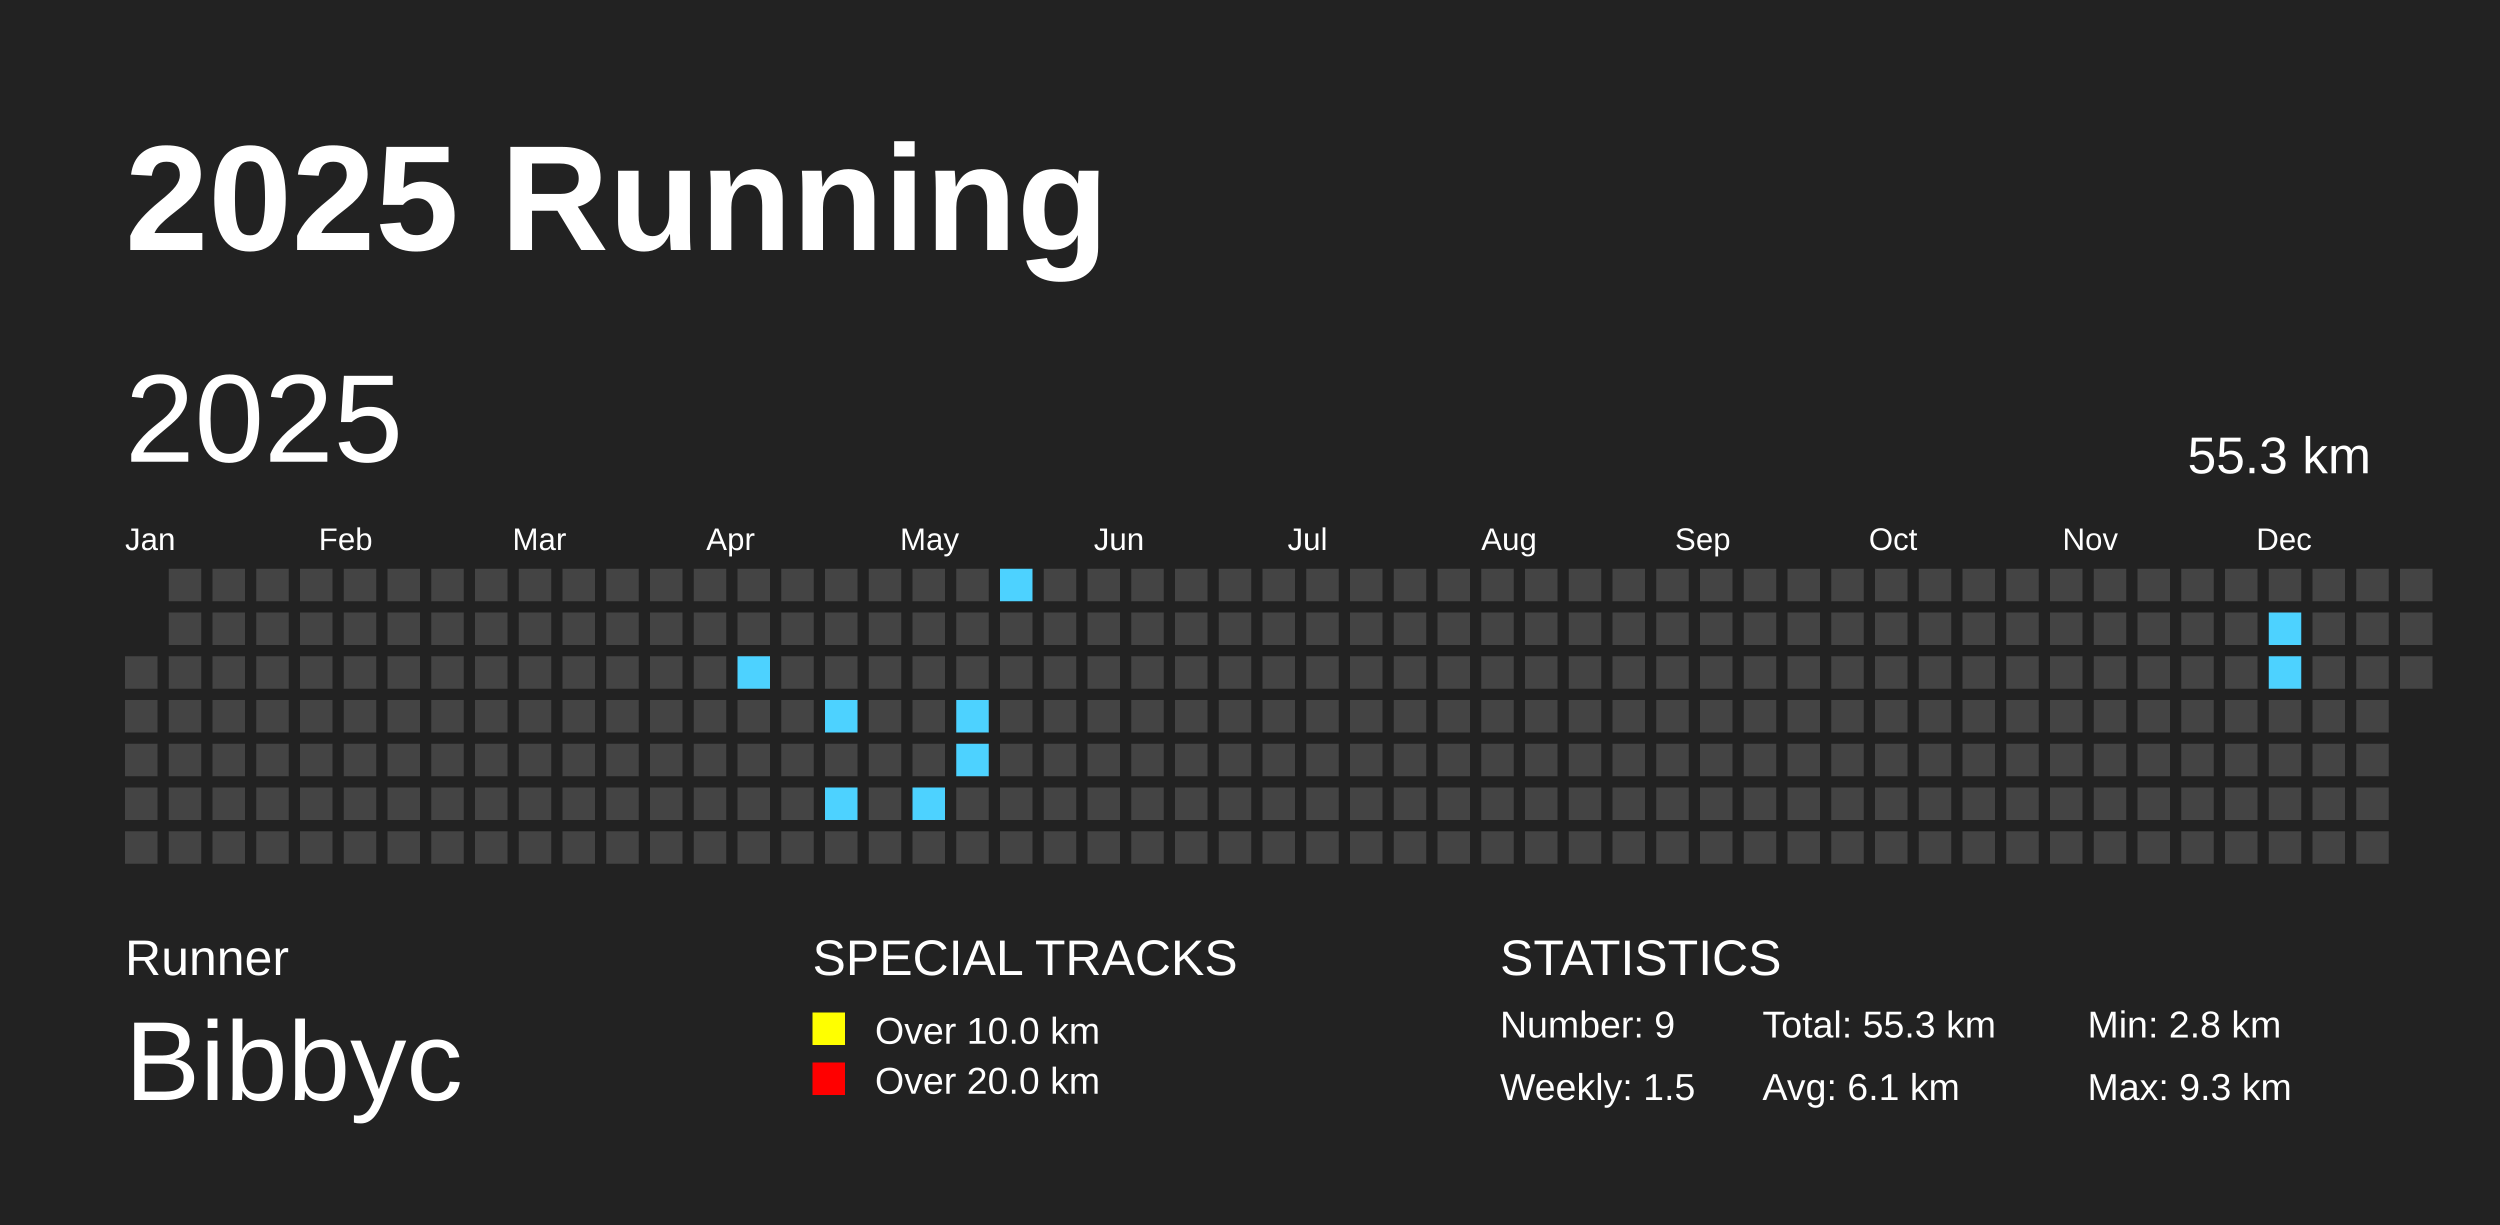
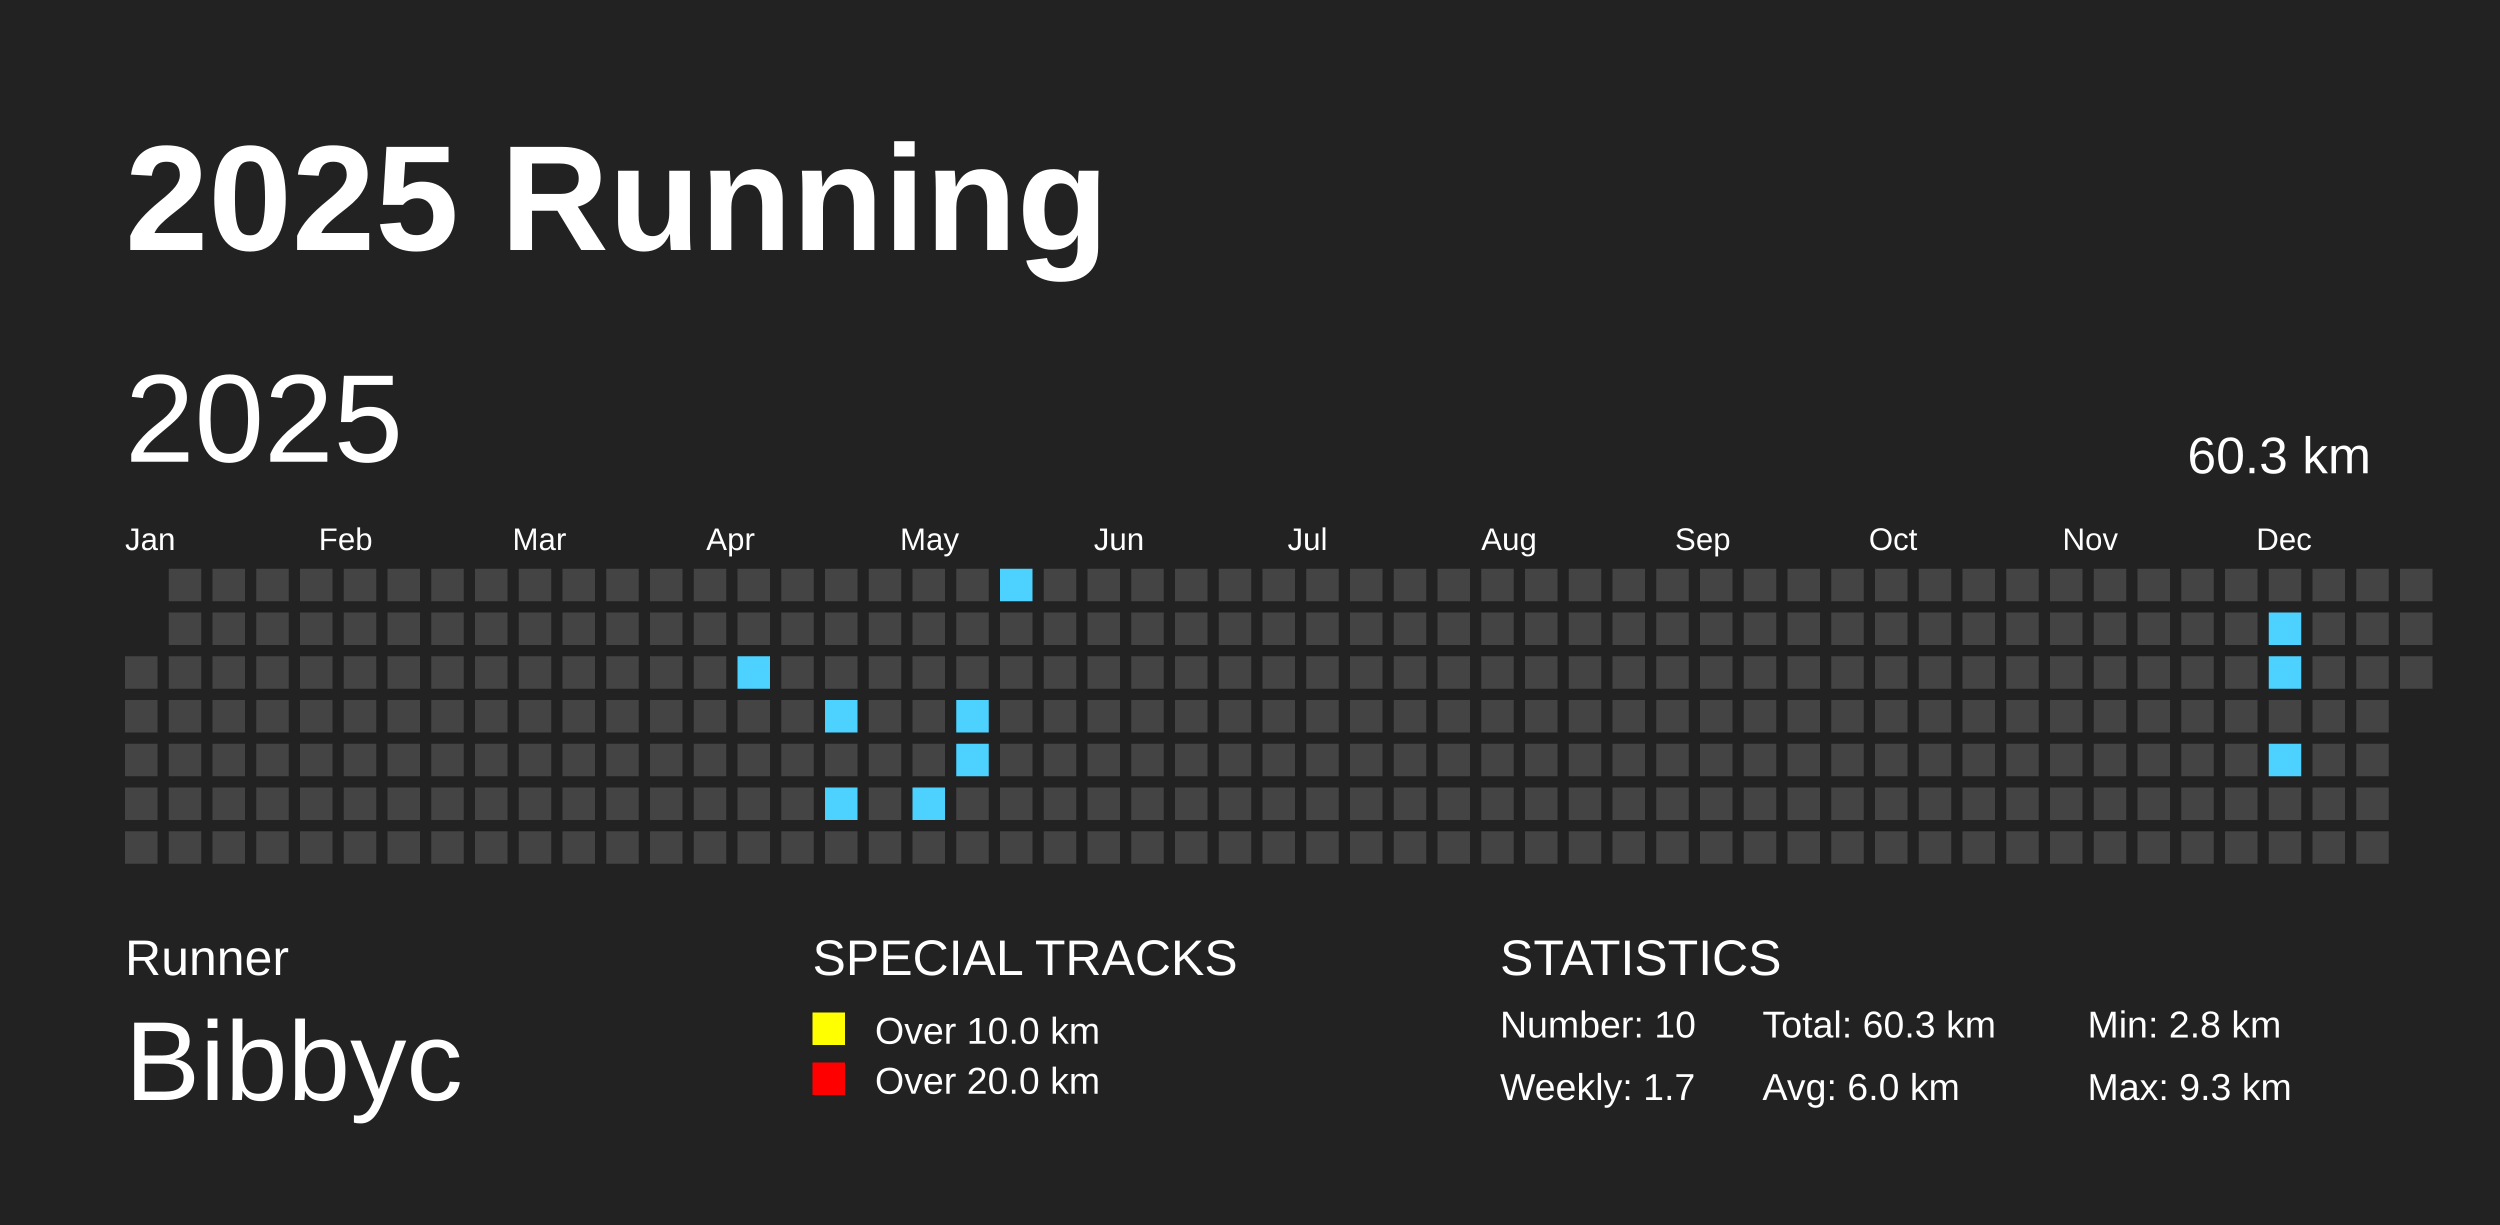
<svg xmlns="http://www.w3.org/2000/svg" baseProfile="full" height="98mm" version="1.1" viewBox="0,0,200,98" width="200mm">
  <defs />
  <rect fill="#222222" height="98" width="200" x="0" y="0" />
  <text fill="#FFFFFF" style="font-size:12px; font-family:Arial; font-weight:bold;" x="10" y="20">2025 Running</text>
  <text fill="#FFFFFF" style="font-size:4px; font-family:Arial" x="10" y="78">Runner</text>
  <text fill="#FFFFFF" style="font-size:9px; font-family:Arial" x="10" y="88">Bibbyc</text>
  <text fill="#FFFFFF" style="font-size:4px; font-family:Arial" x="65" y="78">SPECIAL TRACKS</text>
  <rect fill="yellow" height="2.6" width="2.6" x="65" y="81" />
  <text fill="#FFFFFF" style="font-size:3px; font-family:Arial" x="70" y="83.5">Over 10.0 km</text>
  <rect fill="red" height="2.6" width="2.6" x="65" y="85" />
  <text fill="#FFFFFF" style="font-size:3px; font-family:Arial" x="70" y="87.5">Over 20.0 km</text>
  <text fill="#FFFFFF" style="font-size:4px; font-family:Arial" x="120" y="78">STATISTICS</text>
-   <text fill="#FFFFFF" style="font-size:3px; font-family:Arial" x="120" y="83">Number: 9</text>
-   <text fill="#FFFFFF" style="font-size:3px; font-family:Arial" x="120" y="88">Weekly: 1.5</text>
-   <text fill="#FFFFFF" style="font-size:3px; font-family:Arial" x="141" y="83">Total: 55.3 km</text>
-   <text fill="#FFFFFF" style="font-size:3px; font-family:Arial" x="141" y="88">Avg: 6.1 km</text>
+   <text fill="#FFFFFF" style="font-size:3px; font-family:Arial" x="120" y="83">Number: 10</text>
+   <text fill="#FFFFFF" style="font-size:3px; font-family:Arial" x="120" y="88">Weekly: 1.7</text>
+   <text fill="#FFFFFF" style="font-size:3px; font-family:Arial" x="141" y="83">Total: 60.3 km</text>
+   <text fill="#FFFFFF" style="font-size:3px; font-family:Arial" x="141" y="88">Avg: 6.0 km</text>
  <text fill="#FFFFFF" style="font-size:3px; font-family:Arial" x="167" y="83">Min: 2.8 km</text>
  <text fill="#FFFFFF" style="font-size:3px; font-family:Arial" x="167" y="88">Max: 9.3 km</text>
  <text dominant-baseline="hanging" fill="#FFFFFF" style="font-size:10.0px; font-family:Arial;" x="10" y="30">2025</text>
-   <text dominant-baseline="hanging" fill="#FFFFFF" style="font-size:4.125px; font-family:Arial;" x="175" y="35">55.3 km</text>
+   <text dominant-baseline="hanging" fill="#FFFFFF" style="font-size:4.125px; font-family:Arial;" x="175" y="35">60.3 km</text>
  <text fill="#FFFFFF" style="font-size:2.5px; font-family:Arial" x="10.0" y="44">Jan</text>
  <text fill="#FFFFFF" style="font-size:2.5px; font-family:Arial" x="25.5" y="44">Feb</text>
  <text fill="#FFFFFF" style="font-size:2.5px; font-family:Arial" x="41.0" y="44">Mar</text>
  <text fill="#FFFFFF" style="font-size:2.5px; font-family:Arial" x="56.5" y="44">Apr</text>
  <text fill="#FFFFFF" style="font-size:2.5px; font-family:Arial" x="72.0" y="44">May</text>
  <text fill="#FFFFFF" style="font-size:2.5px; font-family:Arial" x="87.5" y="44">Jun</text>
  <text fill="#FFFFFF" style="font-size:2.5px; font-family:Arial" x="103.0" y="44">Jul</text>
  <text fill="#FFFFFF" style="font-size:2.5px; font-family:Arial" x="118.5" y="44">Aug</text>
  <text fill="#FFFFFF" style="font-size:2.5px; font-family:Arial" x="134.0" y="44">Sep</text>
  <text fill="#FFFFFF" style="font-size:2.5px; font-family:Arial" x="149.5" y="44">Oct</text>
  <text fill="#FFFFFF" style="font-size:2.5px; font-family:Arial" x="165.0" y="44">Nov</text>
  <text fill="#FFFFFF" style="font-size:2.5px; font-family:Arial" x="180.5" y="44">Dec</text>
  <rect fill="#444444" height="2.6" width="2.6" x="10.0" y="52.5" />
  <rect fill="#444444" height="2.6" width="2.6" x="10.0" y="56.0" />
  <rect fill="#444444" height="2.6" width="2.6" x="10.0" y="59.5" />
  <rect fill="#444444" height="2.6" width="2.6" x="10.0" y="63.0" />
  <rect fill="#444444" height="2.6" width="2.6" x="10.0" y="66.5" />
  <rect fill="#444444" height="2.6" width="2.6" x="13.5" y="45.5" />
  <rect fill="#444444" height="2.6" width="2.6" x="13.5" y="49.0" />
  <rect fill="#444444" height="2.6" width="2.6" x="13.5" y="52.5" />
  <rect fill="#444444" height="2.6" width="2.6" x="13.5" y="56.0" />
  <rect fill="#444444" height="2.6" width="2.6" x="13.5" y="59.5" />
  <rect fill="#444444" height="2.6" width="2.6" x="13.5" y="63.0" />
  <rect fill="#444444" height="2.6" width="2.6" x="13.5" y="66.5" />
  <rect fill="#444444" height="2.6" width="2.6" x="17.0" y="45.5" />
  <rect fill="#444444" height="2.6" width="2.6" x="17.0" y="49.0" />
  <rect fill="#444444" height="2.6" width="2.6" x="17.0" y="52.5" />
  <rect fill="#444444" height="2.6" width="2.6" x="17.0" y="56.0" />
  <rect fill="#444444" height="2.6" width="2.6" x="17.0" y="59.5" />
  <rect fill="#444444" height="2.6" width="2.6" x="17.0" y="63.0" />
  <rect fill="#444444" height="2.6" width="2.6" x="17.0" y="66.5" />
  <rect fill="#444444" height="2.6" width="2.6" x="20.5" y="45.5" />
  <rect fill="#444444" height="2.6" width="2.6" x="20.5" y="49.0" />
  <rect fill="#444444" height="2.6" width="2.6" x="20.5" y="52.5" />
  <rect fill="#444444" height="2.6" width="2.6" x="20.5" y="56.0" />
  <rect fill="#444444" height="2.6" width="2.6" x="20.5" y="59.5" />
  <rect fill="#444444" height="2.6" width="2.6" x="20.5" y="63.0" />
  <rect fill="#444444" height="2.6" width="2.6" x="20.5" y="66.5" />
  <rect fill="#444444" height="2.6" width="2.6" x="24.0" y="45.5" />
  <rect fill="#444444" height="2.6" width="2.6" x="24.0" y="49.0" />
  <rect fill="#444444" height="2.6" width="2.6" x="24.0" y="52.5" />
  <rect fill="#444444" height="2.6" width="2.6" x="24.0" y="56.0" />
  <rect fill="#444444" height="2.6" width="2.6" x="24.0" y="59.5" />
  <rect fill="#444444" height="2.6" width="2.6" x="24.0" y="63.0" />
  <rect fill="#444444" height="2.6" width="2.6" x="24.0" y="66.5" />
  <rect fill="#444444" height="2.6" width="2.6" x="27.5" y="45.5" />
  <rect fill="#444444" height="2.6" width="2.6" x="27.5" y="49.0" />
  <rect fill="#444444" height="2.6" width="2.6" x="27.5" y="52.5" />
  <rect fill="#444444" height="2.6" width="2.6" x="27.5" y="56.0" />
  <rect fill="#444444" height="2.6" width="2.6" x="27.5" y="59.5" />
  <rect fill="#444444" height="2.6" width="2.6" x="27.5" y="63.0" />
  <rect fill="#444444" height="2.6" width="2.6" x="27.5" y="66.5" />
  <rect fill="#444444" height="2.6" width="2.6" x="31.0" y="45.5" />
  <rect fill="#444444" height="2.6" width="2.6" x="31.0" y="49.0" />
  <rect fill="#444444" height="2.6" width="2.6" x="31.0" y="52.5" />
  <rect fill="#444444" height="2.6" width="2.6" x="31.0" y="56.0" />
  <rect fill="#444444" height="2.6" width="2.6" x="31.0" y="59.5" />
  <rect fill="#444444" height="2.6" width="2.6" x="31.0" y="63.0" />
  <rect fill="#444444" height="2.6" width="2.6" x="31.0" y="66.5" />
  <rect fill="#444444" height="2.6" width="2.6" x="34.5" y="45.5" />
  <rect fill="#444444" height="2.6" width="2.6" x="34.5" y="49.0" />
  <rect fill="#444444" height="2.6" width="2.6" x="34.5" y="52.5" />
  <rect fill="#444444" height="2.6" width="2.6" x="34.5" y="56.0" />
  <rect fill="#444444" height="2.6" width="2.6" x="34.5" y="59.5" />
  <rect fill="#444444" height="2.6" width="2.6" x="34.5" y="63.0" />
  <rect fill="#444444" height="2.6" width="2.6" x="34.5" y="66.5" />
  <rect fill="#444444" height="2.6" width="2.6" x="38.0" y="45.5" />
  <rect fill="#444444" height="2.6" width="2.6" x="38.0" y="49.0" />
  <rect fill="#444444" height="2.6" width="2.6" x="38.0" y="52.5" />
  <rect fill="#444444" height="2.6" width="2.6" x="38.0" y="56.0" />
  <rect fill="#444444" height="2.6" width="2.6" x="38.0" y="59.5" />
  <rect fill="#444444" height="2.6" width="2.6" x="38.0" y="63.0" />
  <rect fill="#444444" height="2.6" width="2.6" x="38.0" y="66.5" />
  <rect fill="#444444" height="2.6" width="2.6" x="41.5" y="45.5" />
  <rect fill="#444444" height="2.6" width="2.6" x="41.5" y="49.0" />
  <rect fill="#444444" height="2.6" width="2.6" x="41.5" y="52.5" />
  <rect fill="#444444" height="2.6" width="2.6" x="41.5" y="56.0" />
  <rect fill="#444444" height="2.6" width="2.6" x="41.5" y="59.5" />
  <rect fill="#444444" height="2.6" width="2.6" x="41.5" y="63.0" />
  <rect fill="#444444" height="2.6" width="2.6" x="41.5" y="66.5" />
  <rect fill="#444444" height="2.6" width="2.6" x="45.0" y="45.5" />
  <rect fill="#444444" height="2.6" width="2.6" x="45.0" y="49.0" />
  <rect fill="#444444" height="2.6" width="2.6" x="45.0" y="52.5" />
  <rect fill="#444444" height="2.6" width="2.6" x="45.0" y="56.0" />
  <rect fill="#444444" height="2.6" width="2.6" x="45.0" y="59.5" />
  <rect fill="#444444" height="2.6" width="2.6" x="45.0" y="63.0" />
  <rect fill="#444444" height="2.6" width="2.6" x="45.0" y="66.5" />
  <rect fill="#444444" height="2.6" width="2.6" x="48.5" y="45.5" />
  <rect fill="#444444" height="2.6" width="2.6" x="48.5" y="49.0" />
  <rect fill="#444444" height="2.6" width="2.6" x="48.5" y="52.5" />
  <rect fill="#444444" height="2.6" width="2.6" x="48.5" y="56.0" />
  <rect fill="#444444" height="2.6" width="2.6" x="48.5" y="59.5" />
  <rect fill="#444444" height="2.6" width="2.6" x="48.5" y="63.0" />
  <rect fill="#444444" height="2.6" width="2.6" x="48.5" y="66.5" />
  <rect fill="#444444" height="2.6" width="2.6" x="52.0" y="45.5" />
  <rect fill="#444444" height="2.6" width="2.6" x="52.0" y="49.0" />
  <rect fill="#444444" height="2.6" width="2.6" x="52.0" y="52.5" />
  <rect fill="#444444" height="2.6" width="2.6" x="52.0" y="56.0" />
  <rect fill="#444444" height="2.6" width="2.6" x="52.0" y="59.5" />
  <rect fill="#444444" height="2.6" width="2.6" x="52.0" y="63.0" />
  <rect fill="#444444" height="2.6" width="2.6" x="52.0" y="66.5" />
  <rect fill="#444444" height="2.6" width="2.6" x="55.5" y="45.5" />
  <rect fill="#444444" height="2.6" width="2.6" x="55.5" y="49.0" />
  <rect fill="#444444" height="2.6" width="2.6" x="55.5" y="52.5" />
  <rect fill="#444444" height="2.6" width="2.6" x="55.5" y="56.0" />
  <rect fill="#444444" height="2.6" width="2.6" x="55.5" y="59.5" />
  <rect fill="#444444" height="2.6" width="2.6" x="55.5" y="63.0" />
  <rect fill="#444444" height="2.6" width="2.6" x="55.5" y="66.5" />
  <rect fill="#444444" height="2.6" width="2.6" x="59.0" y="45.5" />
  <rect fill="#444444" height="2.6" width="2.6" x="59.0" y="49.0" />
  <rect fill="#4DD2FF" height="2.6" width="2.6" x="59.0" y="52.5" />
  <rect fill="#444444" height="2.6" width="2.6" x="59.0" y="56.0" />
  <rect fill="#444444" height="2.6" width="2.6" x="59.0" y="59.5" />
  <rect fill="#444444" height="2.6" width="2.6" x="59.0" y="63.0" />
  <rect fill="#444444" height="2.6" width="2.6" x="59.0" y="66.5" />
  <rect fill="#444444" height="2.6" width="2.6" x="62.5" y="45.5" />
  <rect fill="#444444" height="2.6" width="2.6" x="62.5" y="49.0" />
  <rect fill="#444444" height="2.6" width="2.6" x="62.5" y="52.5" />
  <rect fill="#444444" height="2.6" width="2.6" x="62.5" y="56.0" />
  <rect fill="#444444" height="2.6" width="2.6" x="62.5" y="59.5" />
  <rect fill="#444444" height="2.6" width="2.6" x="62.5" y="63.0" />
  <rect fill="#444444" height="2.6" width="2.6" x="62.5" y="66.5" />
  <rect fill="#444444" height="2.6" width="2.6" x="66.0" y="45.5" />
  <rect fill="#444444" height="2.6" width="2.6" x="66.0" y="49.0" />
  <rect fill="#444444" height="2.6" width="2.6" x="66.0" y="52.5" />
  <rect fill="#4DD2FF" height="2.6" width="2.6" x="66.0" y="56.0" />
  <rect fill="#444444" height="2.6" width="2.6" x="66.0" y="59.5" />
  <rect fill="#4DD2FF" height="2.6" width="2.6" x="66.0" y="63.0" />
  <rect fill="#444444" height="2.6" width="2.6" x="66.0" y="66.5" />
  <rect fill="#444444" height="2.6" width="2.6" x="69.5" y="45.5" />
  <rect fill="#444444" height="2.6" width="2.6" x="69.5" y="49.0" />
  <rect fill="#444444" height="2.6" width="2.6" x="69.5" y="52.5" />
  <rect fill="#444444" height="2.6" width="2.6" x="69.5" y="56.0" />
  <rect fill="#444444" height="2.6" width="2.6" x="69.5" y="59.5" />
  <rect fill="#444444" height="2.6" width="2.6" x="69.5" y="63.0" />
  <rect fill="#444444" height="2.6" width="2.6" x="69.5" y="66.5" />
  <rect fill="#444444" height="2.6" width="2.6" x="73.0" y="45.5" />
  <rect fill="#444444" height="2.6" width="2.6" x="73.0" y="49.0" />
  <rect fill="#444444" height="2.6" width="2.6" x="73.0" y="52.5" />
  <rect fill="#444444" height="2.6" width="2.6" x="73.0" y="56.0" />
  <rect fill="#444444" height="2.6" width="2.6" x="73.0" y="59.5" />
  <rect fill="#4DD2FF" height="2.6" width="2.6" x="73.0" y="63.0" />
  <rect fill="#444444" height="2.6" width="2.6" x="73.0" y="66.5" />
  <rect fill="#444444" height="2.6" width="2.6" x="76.5" y="45.5" />
  <rect fill="#444444" height="2.6" width="2.6" x="76.5" y="49.0" />
  <rect fill="#444444" height="2.6" width="2.6" x="76.5" y="52.5" />
  <rect fill="#4DD2FF" height="2.6" width="2.6" x="76.5" y="56.0" />
  <rect fill="#4DD2FF" height="2.6" width="2.6" x="76.5" y="59.5" />
  <rect fill="#444444" height="2.6" width="2.6" x="76.5" y="63.0" />
  <rect fill="#444444" height="2.6" width="2.6" x="76.5" y="66.5" />
  <rect fill="#4DD2FF" height="2.6" width="2.6" x="80.0" y="45.5" />
  <rect fill="#444444" height="2.6" width="2.6" x="80.0" y="49.0" />
  <rect fill="#444444" height="2.6" width="2.6" x="80.0" y="52.5" />
  <rect fill="#444444" height="2.6" width="2.6" x="80.0" y="56.0" />
  <rect fill="#444444" height="2.6" width="2.6" x="80.0" y="59.5" />
  <rect fill="#444444" height="2.6" width="2.6" x="80.0" y="63.0" />
  <rect fill="#444444" height="2.6" width="2.6" x="80.0" y="66.5" />
  <rect fill="#444444" height="2.6" width="2.6" x="83.5" y="45.5" />
  <rect fill="#444444" height="2.6" width="2.6" x="83.5" y="49.0" />
  <rect fill="#444444" height="2.6" width="2.6" x="83.5" y="52.5" />
  <rect fill="#444444" height="2.6" width="2.6" x="83.5" y="56.0" />
  <rect fill="#444444" height="2.6" width="2.6" x="83.5" y="59.5" />
  <rect fill="#444444" height="2.6" width="2.6" x="83.5" y="63.0" />
  <rect fill="#444444" height="2.6" width="2.6" x="83.5" y="66.5" />
  <rect fill="#444444" height="2.6" width="2.6" x="87.0" y="45.5" />
  <rect fill="#444444" height="2.6" width="2.6" x="87.0" y="49.0" />
  <rect fill="#444444" height="2.6" width="2.6" x="87.0" y="52.5" />
  <rect fill="#444444" height="2.6" width="2.6" x="87.0" y="56.0" />
  <rect fill="#444444" height="2.6" width="2.6" x="87.0" y="59.5" />
  <rect fill="#444444" height="2.6" width="2.6" x="87.0" y="63.0" />
  <rect fill="#444444" height="2.6" width="2.6" x="87.0" y="66.5" />
  <rect fill="#444444" height="2.6" width="2.6" x="90.5" y="45.5" />
  <rect fill="#444444" height="2.6" width="2.6" x="90.5" y="49.0" />
  <rect fill="#444444" height="2.6" width="2.6" x="90.5" y="52.5" />
  <rect fill="#444444" height="2.6" width="2.6" x="90.5" y="56.0" />
  <rect fill="#444444" height="2.6" width="2.6" x="90.5" y="59.5" />
  <rect fill="#444444" height="2.6" width="2.6" x="90.5" y="63.0" />
  <rect fill="#444444" height="2.6" width="2.6" x="90.5" y="66.5" />
  <rect fill="#444444" height="2.6" width="2.6" x="94.0" y="45.5" />
  <rect fill="#444444" height="2.6" width="2.6" x="94.0" y="49.0" />
  <rect fill="#444444" height="2.6" width="2.6" x="94.0" y="52.5" />
  <rect fill="#444444" height="2.6" width="2.6" x="94.0" y="56.0" />
  <rect fill="#444444" height="2.6" width="2.6" x="94.0" y="59.5" />
  <rect fill="#444444" height="2.6" width="2.6" x="94.0" y="63.0" />
  <rect fill="#444444" height="2.6" width="2.6" x="94.0" y="66.5" />
  <rect fill="#444444" height="2.6" width="2.6" x="97.5" y="45.5" />
  <rect fill="#444444" height="2.6" width="2.6" x="97.5" y="49.0" />
  <rect fill="#444444" height="2.6" width="2.6" x="97.5" y="52.5" />
  <rect fill="#444444" height="2.6" width="2.6" x="97.5" y="56.0" />
  <rect fill="#444444" height="2.6" width="2.6" x="97.5" y="59.5" />
  <rect fill="#444444" height="2.6" width="2.6" x="97.5" y="63.0" />
  <rect fill="#444444" height="2.6" width="2.6" x="97.5" y="66.5" />
  <rect fill="#444444" height="2.6" width="2.6" x="101.0" y="45.5" />
  <rect fill="#444444" height="2.6" width="2.6" x="101.0" y="49.0" />
  <rect fill="#444444" height="2.6" width="2.6" x="101.0" y="52.5" />
  <rect fill="#444444" height="2.6" width="2.6" x="101.0" y="56.0" />
  <rect fill="#444444" height="2.6" width="2.6" x="101.0" y="59.5" />
  <rect fill="#444444" height="2.6" width="2.6" x="101.0" y="63.0" />
  <rect fill="#444444" height="2.6" width="2.6" x="101.0" y="66.5" />
  <rect fill="#444444" height="2.6" width="2.6" x="104.5" y="45.5" />
  <rect fill="#444444" height="2.6" width="2.6" x="104.5" y="49.0" />
  <rect fill="#444444" height="2.6" width="2.6" x="104.5" y="52.5" />
  <rect fill="#444444" height="2.6" width="2.6" x="104.5" y="56.0" />
  <rect fill="#444444" height="2.6" width="2.6" x="104.5" y="59.5" />
  <rect fill="#444444" height="2.6" width="2.6" x="104.5" y="63.0" />
  <rect fill="#444444" height="2.6" width="2.6" x="104.5" y="66.5" />
  <rect fill="#444444" height="2.6" width="2.6" x="108.0" y="45.5" />
  <rect fill="#444444" height="2.6" width="2.6" x="108.0" y="49.0" />
  <rect fill="#444444" height="2.6" width="2.6" x="108.0" y="52.5" />
  <rect fill="#444444" height="2.6" width="2.6" x="108.0" y="56.0" />
  <rect fill="#444444" height="2.6" width="2.6" x="108.0" y="59.5" />
  <rect fill="#444444" height="2.6" width="2.6" x="108.0" y="63.0" />
  <rect fill="#444444" height="2.6" width="2.6" x="108.0" y="66.5" />
  <rect fill="#444444" height="2.6" width="2.6" x="111.5" y="45.5" />
  <rect fill="#444444" height="2.6" width="2.6" x="111.5" y="49.0" />
  <rect fill="#444444" height="2.6" width="2.6" x="111.5" y="52.5" />
  <rect fill="#444444" height="2.6" width="2.6" x="111.5" y="56.0" />
  <rect fill="#444444" height="2.6" width="2.6" x="111.5" y="59.5" />
  <rect fill="#444444" height="2.6" width="2.6" x="111.5" y="63.0" />
  <rect fill="#444444" height="2.6" width="2.6" x="111.5" y="66.5" />
  <rect fill="#444444" height="2.6" width="2.6" x="115.0" y="45.5" />
  <rect fill="#444444" height="2.6" width="2.6" x="115.0" y="49.0" />
  <rect fill="#444444" height="2.6" width="2.6" x="115.0" y="52.5" />
  <rect fill="#444444" height="2.6" width="2.6" x="115.0" y="56.0" />
  <rect fill="#444444" height="2.6" width="2.6" x="115.0" y="59.5" />
  <rect fill="#444444" height="2.6" width="2.6" x="115.0" y="63.0" />
  <rect fill="#444444" height="2.6" width="2.6" x="115.0" y="66.5" />
  <rect fill="#444444" height="2.6" width="2.6" x="118.5" y="45.5" />
  <rect fill="#444444" height="2.6" width="2.6" x="118.5" y="49.0" />
  <rect fill="#444444" height="2.6" width="2.6" x="118.5" y="52.5" />
  <rect fill="#444444" height="2.6" width="2.6" x="118.5" y="56.0" />
  <rect fill="#444444" height="2.6" width="2.6" x="118.5" y="59.5" />
  <rect fill="#444444" height="2.6" width="2.6" x="118.5" y="63.0" />
  <rect fill="#444444" height="2.6" width="2.6" x="118.5" y="66.5" />
  <rect fill="#444444" height="2.6" width="2.6" x="122.0" y="45.5" />
  <rect fill="#444444" height="2.6" width="2.6" x="122.0" y="49.0" />
  <rect fill="#444444" height="2.6" width="2.6" x="122.0" y="52.5" />
  <rect fill="#444444" height="2.6" width="2.6" x="122.0" y="56.0" />
  <rect fill="#444444" height="2.6" width="2.6" x="122.0" y="59.5" />
  <rect fill="#444444" height="2.6" width="2.6" x="122.0" y="63.0" />
  <rect fill="#444444" height="2.6" width="2.6" x="122.0" y="66.5" />
  <rect fill="#444444" height="2.6" width="2.6" x="125.5" y="45.5" />
  <rect fill="#444444" height="2.6" width="2.6" x="125.5" y="49.0" />
  <rect fill="#444444" height="2.6" width="2.6" x="125.5" y="52.5" />
  <rect fill="#444444" height="2.6" width="2.6" x="125.5" y="56.0" />
  <rect fill="#444444" height="2.6" width="2.6" x="125.5" y="59.5" />
  <rect fill="#444444" height="2.6" width="2.6" x="125.5" y="63.0" />
  <rect fill="#444444" height="2.6" width="2.6" x="125.5" y="66.5" />
  <rect fill="#444444" height="2.6" width="2.6" x="129.0" y="45.5" />
  <rect fill="#444444" height="2.6" width="2.6" x="129.0" y="49.0" />
  <rect fill="#444444" height="2.6" width="2.6" x="129.0" y="52.5" />
  <rect fill="#444444" height="2.6" width="2.6" x="129.0" y="56.0" />
  <rect fill="#444444" height="2.6" width="2.6" x="129.0" y="59.5" />
  <rect fill="#444444" height="2.6" width="2.6" x="129.0" y="63.0" />
  <rect fill="#444444" height="2.6" width="2.6" x="129.0" y="66.5" />
  <rect fill="#444444" height="2.6" width="2.6" x="132.5" y="45.5" />
  <rect fill="#444444" height="2.6" width="2.6" x="132.5" y="49.0" />
  <rect fill="#444444" height="2.6" width="2.6" x="132.5" y="52.5" />
  <rect fill="#444444" height="2.6" width="2.6" x="132.5" y="56.0" />
  <rect fill="#444444" height="2.6" width="2.6" x="132.5" y="59.5" />
  <rect fill="#444444" height="2.6" width="2.6" x="132.5" y="63.0" />
  <rect fill="#444444" height="2.6" width="2.6" x="132.5" y="66.5" />
  <rect fill="#444444" height="2.6" width="2.6" x="136.0" y="45.5" />
  <rect fill="#444444" height="2.6" width="2.6" x="136.0" y="49.0" />
  <rect fill="#444444" height="2.6" width="2.6" x="136.0" y="52.5" />
  <rect fill="#444444" height="2.6" width="2.6" x="136.0" y="56.0" />
  <rect fill="#444444" height="2.6" width="2.6" x="136.0" y="59.5" />
  <rect fill="#444444" height="2.6" width="2.6" x="136.0" y="63.0" />
  <rect fill="#444444" height="2.6" width="2.6" x="136.0" y="66.5" />
  <rect fill="#444444" height="2.6" width="2.6" x="139.5" y="45.5" />
  <rect fill="#444444" height="2.6" width="2.6" x="139.5" y="49.0" />
  <rect fill="#444444" height="2.6" width="2.6" x="139.5" y="52.5" />
  <rect fill="#444444" height="2.6" width="2.6" x="139.5" y="56.0" />
  <rect fill="#444444" height="2.6" width="2.6" x="139.5" y="59.5" />
  <rect fill="#444444" height="2.6" width="2.6" x="139.5" y="63.0" />
  <rect fill="#444444" height="2.6" width="2.6" x="139.5" y="66.5" />
  <rect fill="#444444" height="2.6" width="2.6" x="143.0" y="45.5" />
  <rect fill="#444444" height="2.6" width="2.6" x="143.0" y="49.0" />
  <rect fill="#444444" height="2.6" width="2.6" x="143.0" y="52.5" />
  <rect fill="#444444" height="2.6" width="2.6" x="143.0" y="56.0" />
  <rect fill="#444444" height="2.6" width="2.6" x="143.0" y="59.5" />
  <rect fill="#444444" height="2.6" width="2.6" x="143.0" y="63.0" />
  <rect fill="#444444" height="2.6" width="2.6" x="143.0" y="66.5" />
  <rect fill="#444444" height="2.6" width="2.6" x="146.5" y="45.5" />
  <rect fill="#444444" height="2.6" width="2.6" x="146.5" y="49.0" />
  <rect fill="#444444" height="2.6" width="2.6" x="146.5" y="52.5" />
  <rect fill="#444444" height="2.6" width="2.6" x="146.5" y="56.0" />
  <rect fill="#444444" height="2.6" width="2.6" x="146.5" y="59.5" />
  <rect fill="#444444" height="2.6" width="2.6" x="146.5" y="63.0" />
  <rect fill="#444444" height="2.6" width="2.6" x="146.5" y="66.5" />
  <rect fill="#444444" height="2.6" width="2.6" x="150.0" y="45.5" />
  <rect fill="#444444" height="2.6" width="2.6" x="150.0" y="49.0" />
  <rect fill="#444444" height="2.6" width="2.6" x="150.0" y="52.5" />
  <rect fill="#444444" height="2.6" width="2.6" x="150.0" y="56.0" />
  <rect fill="#444444" height="2.6" width="2.6" x="150.0" y="59.5" />
  <rect fill="#444444" height="2.6" width="2.6" x="150.0" y="63.0" />
  <rect fill="#444444" height="2.6" width="2.6" x="150.0" y="66.5" />
  <rect fill="#444444" height="2.6" width="2.6" x="153.5" y="45.5" />
  <rect fill="#444444" height="2.6" width="2.6" x="153.5" y="49.0" />
  <rect fill="#444444" height="2.6" width="2.6" x="153.5" y="52.5" />
  <rect fill="#444444" height="2.6" width="2.6" x="153.5" y="56.0" />
  <rect fill="#444444" height="2.6" width="2.6" x="153.5" y="59.5" />
  <rect fill="#444444" height="2.6" width="2.6" x="153.5" y="63.0" />
  <rect fill="#444444" height="2.6" width="2.6" x="153.5" y="66.5" />
  <rect fill="#444444" height="2.6" width="2.6" x="157.0" y="45.5" />
  <rect fill="#444444" height="2.6" width="2.6" x="157.0" y="49.0" />
  <rect fill="#444444" height="2.6" width="2.6" x="157.0" y="52.5" />
  <rect fill="#444444" height="2.6" width="2.6" x="157.0" y="56.0" />
  <rect fill="#444444" height="2.6" width="2.6" x="157.0" y="59.5" />
  <rect fill="#444444" height="2.6" width="2.6" x="157.0" y="63.0" />
  <rect fill="#444444" height="2.6" width="2.6" x="157.0" y="66.5" />
  <rect fill="#444444" height="2.6" width="2.6" x="160.5" y="45.5" />
  <rect fill="#444444" height="2.6" width="2.6" x="160.5" y="49.0" />
  <rect fill="#444444" height="2.6" width="2.6" x="160.5" y="52.5" />
  <rect fill="#444444" height="2.6" width="2.6" x="160.5" y="56.0" />
  <rect fill="#444444" height="2.6" width="2.6" x="160.5" y="59.5" />
  <rect fill="#444444" height="2.6" width="2.6" x="160.5" y="63.0" />
  <rect fill="#444444" height="2.6" width="2.6" x="160.5" y="66.5" />
  <rect fill="#444444" height="2.6" width="2.6" x="164.0" y="45.5" />
  <rect fill="#444444" height="2.6" width="2.6" x="164.0" y="49.0" />
  <rect fill="#444444" height="2.6" width="2.6" x="164.0" y="52.5" />
  <rect fill="#444444" height="2.6" width="2.6" x="164.0" y="56.0" />
  <rect fill="#444444" height="2.6" width="2.6" x="164.0" y="59.5" />
  <rect fill="#444444" height="2.6" width="2.6" x="164.0" y="63.0" />
  <rect fill="#444444" height="2.6" width="2.6" x="164.0" y="66.5" />
  <rect fill="#444444" height="2.6" width="2.6" x="167.5" y="45.5" />
  <rect fill="#444444" height="2.6" width="2.6" x="167.5" y="49.0" />
  <rect fill="#444444" height="2.6" width="2.6" x="167.5" y="52.5" />
  <rect fill="#444444" height="2.6" width="2.6" x="167.5" y="56.0" />
  <rect fill="#444444" height="2.6" width="2.6" x="167.5" y="59.5" />
  <rect fill="#444444" height="2.6" width="2.6" x="167.5" y="63.0" />
  <rect fill="#444444" height="2.6" width="2.6" x="167.5" y="66.5" />
  <rect fill="#444444" height="2.6" width="2.6" x="171.0" y="45.5" />
  <rect fill="#444444" height="2.6" width="2.6" x="171.0" y="49.0" />
  <rect fill="#444444" height="2.6" width="2.6" x="171.0" y="52.5" />
  <rect fill="#444444" height="2.6" width="2.6" x="171.0" y="56.0" />
  <rect fill="#444444" height="2.6" width="2.6" x="171.0" y="59.5" />
  <rect fill="#444444" height="2.6" width="2.6" x="171.0" y="63.0" />
  <rect fill="#444444" height="2.6" width="2.6" x="171.0" y="66.5" />
  <rect fill="#444444" height="2.6" width="2.6" x="174.5" y="45.5" />
  <rect fill="#444444" height="2.6" width="2.6" x="174.5" y="49.0" />
  <rect fill="#444444" height="2.6" width="2.6" x="174.5" y="52.5" />
  <rect fill="#444444" height="2.6" width="2.6" x="174.5" y="56.0" />
  <rect fill="#444444" height="2.6" width="2.6" x="174.5" y="59.5" />
  <rect fill="#444444" height="2.6" width="2.6" x="174.5" y="63.0" />
  <rect fill="#444444" height="2.6" width="2.6" x="174.5" y="66.5" />
  <rect fill="#444444" height="2.6" width="2.6" x="178.0" y="45.5" />
  <rect fill="#444444" height="2.6" width="2.6" x="178.0" y="49.0" />
  <rect fill="#444444" height="2.6" width="2.6" x="178.0" y="52.5" />
  <rect fill="#444444" height="2.6" width="2.6" x="178.0" y="56.0" />
  <rect fill="#444444" height="2.6" width="2.6" x="178.0" y="59.5" />
  <rect fill="#444444" height="2.6" width="2.6" x="178.0" y="63.0" />
  <rect fill="#444444" height="2.6" width="2.6" x="178.0" y="66.5" />
  <rect fill="#444444" height="2.6" width="2.6" x="181.5" y="45.5" />
  <rect fill="#4DD2FF" height="2.6" width="2.6" x="181.5" y="49.0" />
  <rect fill="#4DD2FF" height="2.6" width="2.6" x="181.5" y="52.5" />
  <rect fill="#444444" height="2.6" width="2.6" x="181.5" y="56.0" />
-   <rect fill="#444444" height="2.6" width="2.6" x="181.5" y="59.5" />
+   <rect fill="#4DD2FF" height="2.6" width="2.6" x="181.5" y="59.5" />
  <rect fill="#444444" height="2.6" width="2.6" x="181.5" y="63.0" />
  <rect fill="#444444" height="2.6" width="2.6" x="181.5" y="66.5" />
  <rect fill="#444444" height="2.6" width="2.6" x="185.0" y="45.5" />
  <rect fill="#444444" height="2.6" width="2.6" x="185.0" y="49.0" />
  <rect fill="#444444" height="2.6" width="2.6" x="185.0" y="52.5" />
  <rect fill="#444444" height="2.6" width="2.6" x="185.0" y="56.0" />
  <rect fill="#444444" height="2.6" width="2.6" x="185.0" y="59.5" />
  <rect fill="#444444" height="2.6" width="2.6" x="185.0" y="63.0" />
  <rect fill="#444444" height="2.6" width="2.6" x="185.0" y="66.5" />
  <rect fill="#444444" height="2.6" width="2.6" x="188.5" y="45.5" />
  <rect fill="#444444" height="2.6" width="2.6" x="188.5" y="49.0" />
  <rect fill="#444444" height="2.6" width="2.6" x="188.5" y="52.5" />
  <rect fill="#444444" height="2.6" width="2.6" x="188.5" y="56.0" />
  <rect fill="#444444" height="2.6" width="2.6" x="188.5" y="59.5" />
  <rect fill="#444444" height="2.6" width="2.6" x="188.5" y="63.0" />
  <rect fill="#444444" height="2.6" width="2.6" x="188.5" y="66.5" />
  <rect fill="#444444" height="2.6" width="2.6" x="192.0" y="45.5" />
  <rect fill="#444444" height="2.6" width="2.6" x="192.0" y="49.0" />
  <rect fill="#444444" height="2.6" width="2.6" x="192.0" y="52.5" />
</svg>
